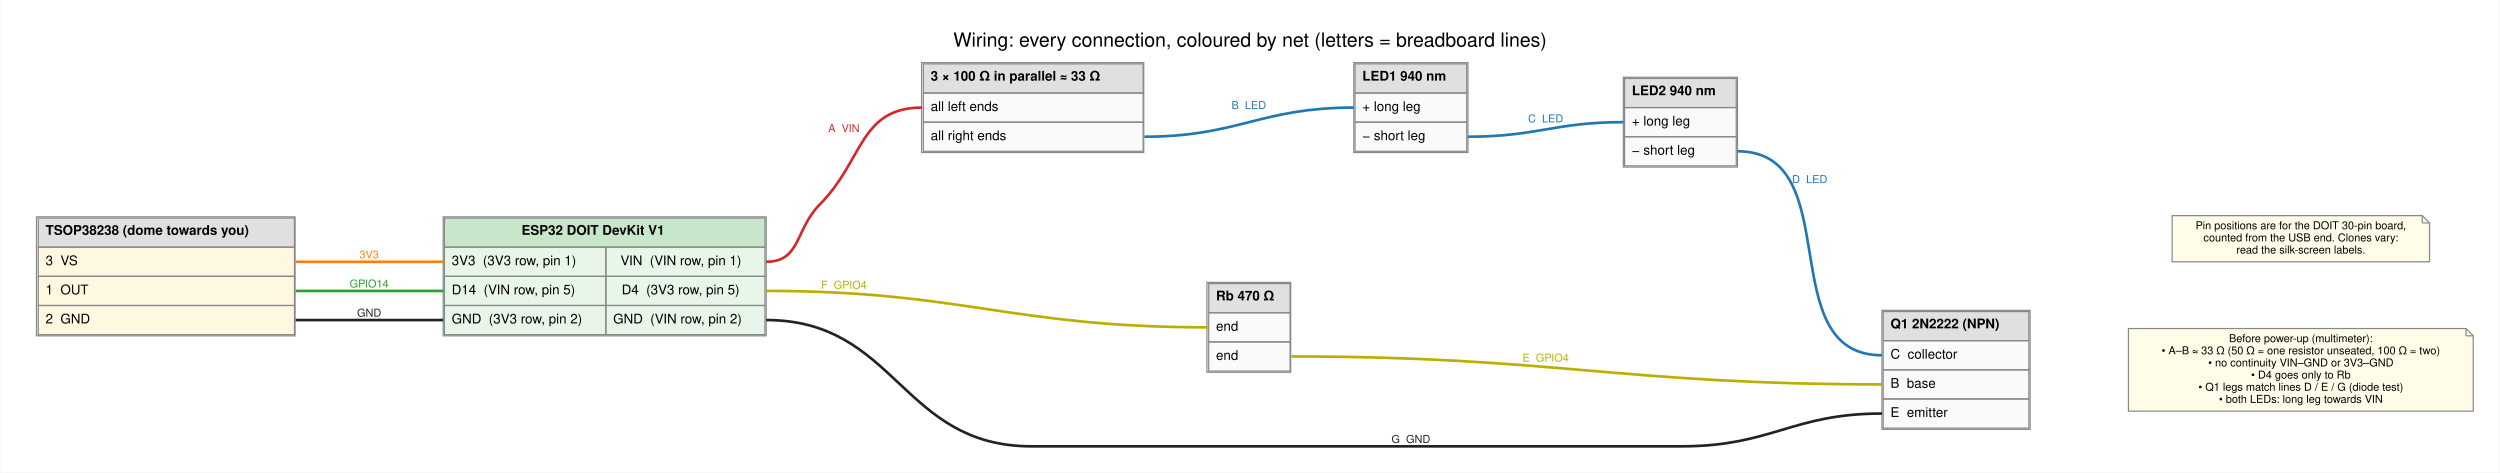
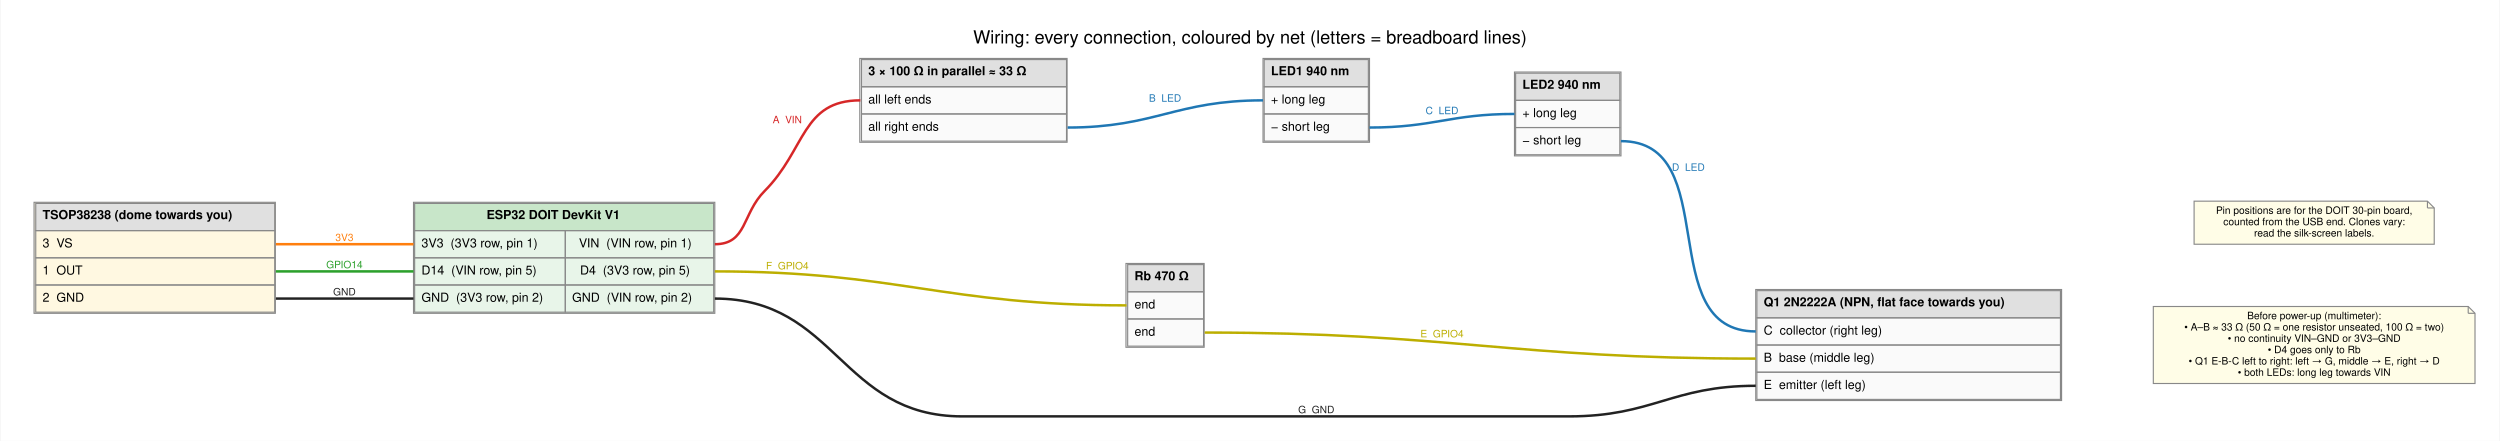
- <svg xmlns="http://www.w3.org/2000/svg" width="2058pt" height="389pt" viewBox="0.00 0.00 2058.20 389.20">
+ <svg xmlns="http://www.w3.org/2000/svg" width="2206pt" height="389pt" viewBox="0.00 0.00 2206.20 389.20">
  <g id="graph0" class="graph" transform="scale(1 1) rotate(0) translate(21.6 367.6)">
-     <polygon fill="white" stroke="transparent" points="-21.6,21.6 -21.6,-367.6 2036.6,-367.6 2036.6,21.6 -21.6,21.6" />
-     <text text-anchor="middle" x="1007.5" y="-329.2" font-family="Helvetica,sans-Serif" font-size="16.00">Wiring: every connection, coloured by net (letters = breadboard lines)</text>
+     <polygon fill="white" stroke="transparent" points="-21.6,21.6 -21.6,-367.6 2184.6,-367.6 2184.6,21.6 -21.6,21.6" />
+     <text text-anchor="middle" x="1081.5" y="-329.2" font-family="Helvetica,sans-Serif" font-size="16.00">Wiring: every connection, coloured by net (letters = breadboard lines)</text>
    <g id="node1" class="node">
      <polygon fill="#fff8e1" stroke="transparent" points="8,-91 8,-189 221,-189 221,-91 8,-91" />
      <polygon fill="#e0e0e0" stroke="transparent" points="9.5,-164 9.5,-188 220.5,-188 220.5,-164 9.5,-164" />
      <polygon fill="none" stroke="#888888" points="9.5,-164 9.5,-188 220.5,-188 220.5,-164 9.5,-164" />
      <text text-anchor="start" x="15.5" y="-174.2" font-family="Helvetica,sans-Serif" font-weight="bold" font-size="11.00">TSOP38238 (dome towards you)</text>
      <polygon fill="none" stroke="#888888" points="9.5,-140 9.5,-164 220.5,-164 220.5,-140 9.5,-140" />
      <text text-anchor="start" x="15.5" y="-149.2" font-family="Helvetica,sans-Serif" font-size="11.00">3  VS</text>
      <polygon fill="none" stroke="#888888" points="9.5,-116 9.5,-140 220.5,-140 220.5,-116 9.5,-116" />
      <text text-anchor="start" x="15.5" y="-125.2" font-family="Helvetica,sans-Serif" font-size="11.00">1  OUT</text>
      <polygon fill="none" stroke="#888888" points="9.5,-92 9.5,-116 220.5,-116 220.5,-92 9.5,-92" />
      <text text-anchor="start" x="15.5" y="-101.2" font-family="Helvetica,sans-Serif" font-size="11.00">2  GND</text>
      <polygon fill="none" stroke="#888888" points="8,-91 8,-189 221,-189 221,-91 8,-91" />
    </g>
    <g id="node2" class="node">
      <polygon fill="#e8f5e9" stroke="transparent" points="343,-91 343,-189 609,-189 609,-91 343,-91" />
      <polygon fill="#c8e6c9" stroke="transparent" points="344,-164 344,-188 608,-188 608,-164 344,-164" />
      <polygon fill="none" stroke="#888888" points="344,-164 344,-188 608,-188 608,-164 344,-164" />
      <text text-anchor="start" x="407.5" y="-174.2" font-family="Helvetica,sans-Serif" font-weight="bold" font-size="11.00">ESP32 DOIT DevKit V1</text>
      <polygon fill="none" stroke="#888888" points="344,-140 344,-164 477,-164 477,-140 344,-140" />
      <text text-anchor="start" x="350" y="-149.2" font-family="Helvetica,sans-Serif" font-size="11.00">3V3  (3V3 row, pin 1)</text>
      <polygon fill="none" stroke="#888888" points="477,-140 477,-164 608,-164 608,-140 477,-140" />
      <text text-anchor="start" x="489" y="-149.2" font-family="Helvetica,sans-Serif" font-size="11.00">VIN  (VIN row, pin 1)</text>
      <polygon fill="none" stroke="#888888" points="344,-116 344,-140 477,-140 477,-116 344,-116" />
      <text text-anchor="start" x="350" y="-125.2" font-family="Helvetica,sans-Serif" font-size="11.00">D14  (VIN row, pin 5)</text>
      <polygon fill="none" stroke="#888888" points="477,-116 477,-140 608,-140 608,-116 477,-116" />
      <text text-anchor="start" x="490" y="-125.2" font-family="Helvetica,sans-Serif" font-size="11.00">D4  (3V3 row, pin 5)</text>
      <polygon fill="none" stroke="#888888" points="344,-92 344,-116 477,-116 477,-92 344,-92" />
      <text text-anchor="start" x="350" y="-101.2" font-family="Helvetica,sans-Serif" font-size="11.00">GND  (3V3 row, pin 2)</text>
      <polygon fill="none" stroke="#888888" points="477,-92 477,-116 608,-116 608,-92 477,-92" />
      <text text-anchor="start" x="483" y="-101.2" font-family="Helvetica,sans-Serif" font-size="11.00">GND  (VIN row, pin 2)</text>
      <polygon fill="none" stroke="#888888" points="343,-91 343,-189 609,-189 609,-91 343,-91" />
    </g>
    <g id="edge1" class="edge">
      <path fill="none" stroke="#ff7f0e" stroke-width="2.2" d="M221.5,-152C275.5,-152 289,-152 343,-152" />
      <text text-anchor="middle" x="282" y="-154.8" font-family="Helvetica,sans-Serif" font-size="9.00" fill="#ff7f0e">3V3</text>
    </g>
    <g id="edge2" class="edge">
      <path fill="none" stroke="#2ca02c" stroke-width="2.2" d="M221.5,-128C275.5,-128 289,-128 343,-128" />
      <text text-anchor="middle" x="282" y="-130.8" font-family="Helvetica,sans-Serif" font-size="9.00" fill="#2ca02c">GPIO14</text>
    </g>
    <g id="edge3" class="edge">
      <path fill="none" stroke="#222222" stroke-width="2.2" d="M221.5,-104C275.5,-104 289,-104 343,-104" />
      <text text-anchor="middle" x="282" y="-106.8" font-family="Helvetica,sans-Serif" font-size="9.00" fill="#222222">GND</text>
    </g>
    <g id="node3" class="node">
      <polygon fill="#fafafa" stroke="transparent" points="737,-242 737,-316 920,-316 920,-242 737,-242" />
      <polygon fill="#e0e0e0" stroke="transparent" points="738.5,-291 738.5,-315 919.5,-315 919.5,-291 738.5,-291" />
      <polygon fill="none" stroke="#888888" points="738.5,-291 738.5,-315 919.5,-315 919.5,-291 738.5,-291" />
      <text text-anchor="start" x="744.5" y="-301.2" font-family="Helvetica,sans-Serif" font-weight="bold" font-size="11.00">3 × 100 Ω in parallel ≈ 33 Ω</text>
      <polygon fill="none" stroke="#888888" points="738.5,-267 738.5,-291 919.5,-291 919.5,-267 738.5,-267" />
      <text text-anchor="start" x="744.5" y="-276.2" font-family="Helvetica,sans-Serif" font-size="11.00">all left ends</text>
      <polygon fill="none" stroke="#888888" points="738.5,-243 738.5,-267 919.5,-267 919.5,-243 738.5,-243" />
      <text text-anchor="start" x="744.5" y="-252.2" font-family="Helvetica,sans-Serif" font-size="11.00">all right ends</text>
      <polygon fill="none" stroke="#888888" points="737,-242 737,-316 920,-316 920,-242 737,-242" />
    </g>
    <g id="edge4" class="edge">
      <path fill="none" stroke="#d62728" stroke-width="2.2" d="M609,-152C637.61,-152 632.82,-178.71 653,-199 689.47,-235.67 685.78,-279 737.5,-279" />
      <text text-anchor="middle" x="673" y="-258.8" font-family="Helvetica,sans-Serif" font-size="9.00" fill="#d62728">A  VIN</text>
    </g>
    <g id="node4" class="node">
      <polygon fill="#fafafa" stroke="transparent" points="972,-61 972,-135 1041,-135 1041,-61 972,-61" />
      <polygon fill="#e0e0e0" stroke="transparent" points="973.5,-110 973.5,-134 1040.5,-134 1040.5,-110 973.5,-110" />
      <polygon fill="none" stroke="#888888" points="973.5,-110 973.5,-134 1040.5,-134 1040.5,-110 973.5,-110" />
      <text text-anchor="start" x="979.5" y="-120.2" font-family="Helvetica,sans-Serif" font-weight="bold" font-size="11.00">Rb 470 Ω</text>
      <polygon fill="none" stroke="#888888" points="973.5,-86 973.5,-110 1040.5,-110 1040.5,-86 973.5,-86" />
      <text text-anchor="start" x="979.5" y="-95.2" font-family="Helvetica,sans-Serif" font-size="11.00">end</text>
      <polygon fill="none" stroke="#888888" points="973.5,-62 973.5,-86 1040.5,-86 1040.5,-62 973.5,-62" />
      <text text-anchor="start" x="979.5" y="-71.2" font-family="Helvetica,sans-Serif" font-size="11.00">end</text>
      <polygon fill="none" stroke="#888888" points="972,-61 972,-135 1041,-135 1041,-61 972,-61" />
    </g>
    <g id="edge8" class="edge">
      <path fill="none" stroke="#bcae00" stroke-width="2.2" d="M609,-128C771.1,-128 810.4,-98 972.5,-98" />
      <text text-anchor="middle" x="673" y="-129.8" font-family="Helvetica,sans-Serif" font-size="9.00" fill="#bcae00">F  GPIO4</text>
    </g>
    <g id="node7" class="node">
-       <polygon fill="#fafafa" stroke="transparent" points="1528,-14 1528,-112 1650,-112 1650,-14 1528,-14" />
-       <polygon fill="#e0e0e0" stroke="transparent" points="1529,-87 1529,-111 1649,-111 1649,-87 1529,-87" />
-       <polygon fill="none" stroke="#888888" points="1529,-87 1529,-111 1649,-111 1649,-87 1529,-87" />
-       <text text-anchor="start" x="1535" y="-97.2" font-family="Helvetica,sans-Serif" font-weight="bold" font-size="11.00">Q1 2N2222 (NPN)</text>
-       <polygon fill="none" stroke="#888888" points="1529,-63 1529,-87 1649,-87 1649,-63 1529,-63" />
-       <text text-anchor="start" x="1535" y="-72.2" font-family="Helvetica,sans-Serif" font-size="11.00">C  collector</text>
-       <polygon fill="none" stroke="#888888" points="1529,-39 1529,-63 1649,-63 1649,-39 1529,-39" />
-       <text text-anchor="start" x="1535" y="-48.2" font-family="Helvetica,sans-Serif" font-size="11.00">B  base</text>
-       <polygon fill="none" stroke="#888888" points="1529,-15 1529,-39 1649,-39 1649,-15 1529,-15" />
-       <text text-anchor="start" x="1535" y="-24.2" font-family="Helvetica,sans-Serif" font-size="11.00">E  emitter</text>
-       <polygon fill="none" stroke="#888888" points="1528,-14 1528,-112 1650,-112 1650,-14 1528,-14" />
+       <polygon fill="#fafafa" stroke="transparent" points="1528,-14 1528,-112 1798,-112 1798,-14 1528,-14" />
+       <polygon fill="#e0e0e0" stroke="transparent" points="1529,-87 1529,-111 1797,-111 1797,-87 1529,-87" />
+       <polygon fill="none" stroke="#888888" points="1529,-87 1529,-111 1797,-111 1797,-87 1529,-87" />
+       <text text-anchor="start" x="1535" y="-97.2" font-family="Helvetica,sans-Serif" font-weight="bold" font-size="11.00">Q1 2N2222A (NPN, flat face towards you)</text>
+       <polygon fill="none" stroke="#888888" points="1529,-63 1529,-87 1797,-87 1797,-63 1529,-63" />
+       <text text-anchor="start" x="1535" y="-72.2" font-family="Helvetica,sans-Serif" font-size="11.00">C  collector (right leg)</text>
+       <polygon fill="none" stroke="#888888" points="1529,-39 1529,-63 1797,-63 1797,-39 1529,-39" />
+       <text text-anchor="start" x="1535" y="-48.2" font-family="Helvetica,sans-Serif" font-size="11.00">B  base (middle leg)</text>
+       <polygon fill="none" stroke="#888888" points="1529,-15 1529,-39 1797,-39 1797,-15 1529,-15" />
+       <text text-anchor="start" x="1535" y="-24.2" font-family="Helvetica,sans-Serif" font-size="11.00">E  emitter (left leg)</text>
+       <polygon fill="none" stroke="#888888" points="1528,-14 1528,-112 1798,-112 1798,-14 1528,-14" />
    </g>
    <g id="edge10" class="edge">
      <path fill="none" stroke="#222222" stroke-width="2.2" d="M609,-104C716.55,-104 719.95,0 827.5,0 827.5,0 827.5,0 1363,0 1437.31,0 1453.69,-27 1528,-27" />
      <text text-anchor="middle" x="1140" y="-2.8" font-family="Helvetica,sans-Serif" font-size="9.00" fill="#222222">G  GND</text>
    </g>
    <g id="node8" class="node">
-       <polygon fill="#fffde7" stroke="#888888" points="1973,-190 1767,-190 1767,-152 1979,-152 1979,-184 1973,-190" />
-       <polyline fill="none" stroke="#888888" points="1973,-190 1973,-184 " />
-       <polyline fill="none" stroke="#888888" points="1979,-184 1973,-184 " />
-       <text text-anchor="middle" x="1873" y="-178.8" font-family="Helvetica,sans-Serif" font-size="9.00">Pin positions are for the DOIT 30-pin board,</text>
-       <text text-anchor="middle" x="1873" y="-168.8" font-family="Helvetica,sans-Serif" font-size="9.00">counted from the USB end. Clones vary:</text>
-       <text text-anchor="middle" x="1873" y="-158.8" font-family="Helvetica,sans-Serif" font-size="9.00">read the silk-screen labels.</text>
+       <polygon fill="#fffde7" stroke="#888888" points="2121,-190 1915,-190 1915,-152 2127,-152 2127,-184 2121,-190" />
+       <polyline fill="none" stroke="#888888" points="2121,-190 2121,-184 " />
+       <polyline fill="none" stroke="#888888" points="2127,-184 2121,-184 " />
+       <text text-anchor="middle" x="2021" y="-178.8" font-family="Helvetica,sans-Serif" font-size="9.00">Pin positions are for the DOIT 30-pin board,</text>
+       <text text-anchor="middle" x="2021" y="-168.8" font-family="Helvetica,sans-Serif" font-size="9.00">counted from the USB end. Clones vary:</text>
+       <text text-anchor="middle" x="2021" y="-158.8" font-family="Helvetica,sans-Serif" font-size="9.00">read the silk-screen labels.</text>
    </g>
    <g id="node5" class="node">
      <polygon fill="#fafafa" stroke="transparent" points="1093,-242 1093,-316 1187,-316 1187,-242 1093,-242" />
      <polygon fill="#e0e0e0" stroke="transparent" points="1094,-291 1094,-315 1186,-315 1186,-291 1094,-291" />
      <polygon fill="none" stroke="#888888" points="1094,-291 1094,-315 1186,-315 1186,-291 1094,-291" />
      <text text-anchor="start" x="1100" y="-301.2" font-family="Helvetica,sans-Serif" font-weight="bold" font-size="11.00">LED1 940 nm</text>
      <polygon fill="none" stroke="#888888" points="1094,-267 1094,-291 1186,-291 1186,-267 1094,-267" />
      <text text-anchor="start" x="1100" y="-276.2" font-family="Helvetica,sans-Serif" font-size="11.00">+ long leg</text>
      <polygon fill="none" stroke="#888888" points="1094,-243 1094,-267 1186,-267 1186,-243 1094,-243" />
      <text text-anchor="start" x="1100" y="-252.2" font-family="Helvetica,sans-Serif" font-size="11.00">− short leg</text>
      <polygon fill="none" stroke="#888888" points="1093,-242 1093,-316 1187,-316 1187,-242 1093,-242" />
    </g>
    <g id="edge5" class="edge">
      <path fill="none" stroke="#1f77b4" stroke-width="2.2" d="M920.5,-255C997.91,-255 1015.59,-279 1093,-279" />
      <text text-anchor="middle" x="1006.5" y="-277.8" font-family="Helvetica,sans-Serif" font-size="9.00" fill="#1f77b4">B  LED</text>
    </g>
    <g id="edge9" class="edge">
      <path fill="none" stroke="#bcae00" stroke-width="2.2" d="M1041.5,-74C1257.96,-74 1311.54,-51 1528,-51" />
      <text text-anchor="middle" x="1251" y="-69.8" font-family="Helvetica,sans-Serif" font-size="9.00" fill="#bcae00">E  GPIO4</text>
    </g>
    <g id="node6" class="node">
      <polygon fill="#fafafa" stroke="transparent" points="1315,-230 1315,-304 1409,-304 1409,-230 1315,-230" />
      <polygon fill="#e0e0e0" stroke="transparent" points="1316,-279 1316,-303 1408,-303 1408,-279 1316,-279" />
      <polygon fill="none" stroke="#888888" points="1316,-279 1316,-303 1408,-303 1408,-279 1316,-279" />
      <text text-anchor="start" x="1322" y="-289.2" font-family="Helvetica,sans-Serif" font-weight="bold" font-size="11.00">LED2 940 nm</text>
      <polygon fill="none" stroke="#888888" points="1316,-255 1316,-279 1408,-279 1408,-255 1316,-255" />
      <text text-anchor="start" x="1322" y="-264.2" font-family="Helvetica,sans-Serif" font-size="11.00">+ long leg</text>
      <polygon fill="none" stroke="#888888" points="1316,-231 1316,-255 1408,-255 1408,-231 1316,-231" />
      <text text-anchor="start" x="1322" y="-240.2" font-family="Helvetica,sans-Serif" font-size="11.00">− short leg</text>
      <polygon fill="none" stroke="#888888" points="1315,-230 1315,-304 1409,-304 1409,-230 1315,-230" />
    </g>
    <g id="edge6" class="edge">
      <path fill="none" stroke="#1f77b4" stroke-width="2.2" d="M1187,-255C1244.14,-255 1257.86,-267 1315,-267" />
      <text text-anchor="middle" x="1251" y="-266.8" font-family="Helvetica,sans-Serif" font-size="9.00" fill="#1f77b4">C  LED</text>
    </g>
    <g id="edge7" class="edge">
      <path fill="none" stroke="#1f77b4" stroke-width="2.2" d="M1409,-243C1500.5,-243 1436.5,-75 1528,-75" />
      <text text-anchor="middle" x="1468.5" y="-216.8" font-family="Helvetica,sans-Serif" font-size="9.00" fill="#1f77b4">D  LED</text>
    </g>
    <g id="node9" class="node">
-       <polygon fill="#fffde7" stroke="#888888" points="2009,-97 1731,-97 1731,-29 2015,-29 2015,-91 2009,-97" />
-       <polyline fill="none" stroke="#888888" points="2009,-97 2009,-91 " />
-       <polyline fill="none" stroke="#888888" points="2015,-91 2009,-91 " />
-       <text text-anchor="middle" x="1873" y="-85.8" font-family="Helvetica,sans-Serif" font-size="9.00">Before power-up (multimeter):</text>
-       <text text-anchor="middle" x="1873" y="-75.8" font-family="Helvetica,sans-Serif" font-size="9.00">• A–B ≈ 33 Ω (50 Ω = one resistor unseated, 100 Ω = two)</text>
-       <text text-anchor="middle" x="1873" y="-65.8" font-family="Helvetica,sans-Serif" font-size="9.00">• no continuity VIN–GND or 3V3–GND</text>
-       <text text-anchor="middle" x="1873" y="-55.8" font-family="Helvetica,sans-Serif" font-size="9.00">• D4 goes only to Rb</text>
-       <text text-anchor="middle" x="1873" y="-45.8" font-family="Helvetica,sans-Serif" font-size="9.00">• Q1 legs match lines D / E / G (diode test)</text>
-       <text text-anchor="middle" x="1873" y="-35.8" font-family="Helvetica,sans-Serif" font-size="9.00">• both LEDs: long leg towards VIN</text>
+       <polygon fill="#fffde7" stroke="#888888" points="2157,-97 1879,-97 1879,-29 2163,-29 2163,-91 2157,-97" />
+       <polyline fill="none" stroke="#888888" points="2157,-97 2157,-91 " />
+       <polyline fill="none" stroke="#888888" points="2163,-91 2157,-91 " />
+       <text text-anchor="middle" x="2021" y="-85.8" font-family="Helvetica,sans-Serif" font-size="9.00">Before power-up (multimeter):</text>
+       <text text-anchor="middle" x="2021" y="-75.8" font-family="Helvetica,sans-Serif" font-size="9.00">• A–B ≈ 33 Ω (50 Ω = one resistor unseated, 100 Ω = two)</text>
+       <text text-anchor="middle" x="2021" y="-65.8" font-family="Helvetica,sans-Serif" font-size="9.00">• no continuity VIN–GND or 3V3–GND</text>
+       <text text-anchor="middle" x="2021" y="-55.8" font-family="Helvetica,sans-Serif" font-size="9.00">• D4 goes only to Rb</text>
+       <text text-anchor="middle" x="2021" y="-45.8" font-family="Helvetica,sans-Serif" font-size="9.00">• Q1 E-B-C left to right: left → G, middle → E, right → D</text>
+       <text text-anchor="middle" x="2021" y="-35.8" font-family="Helvetica,sans-Serif" font-size="9.00">• both LEDs: long leg towards VIN</text>
    </g>
  </g>
</svg>
